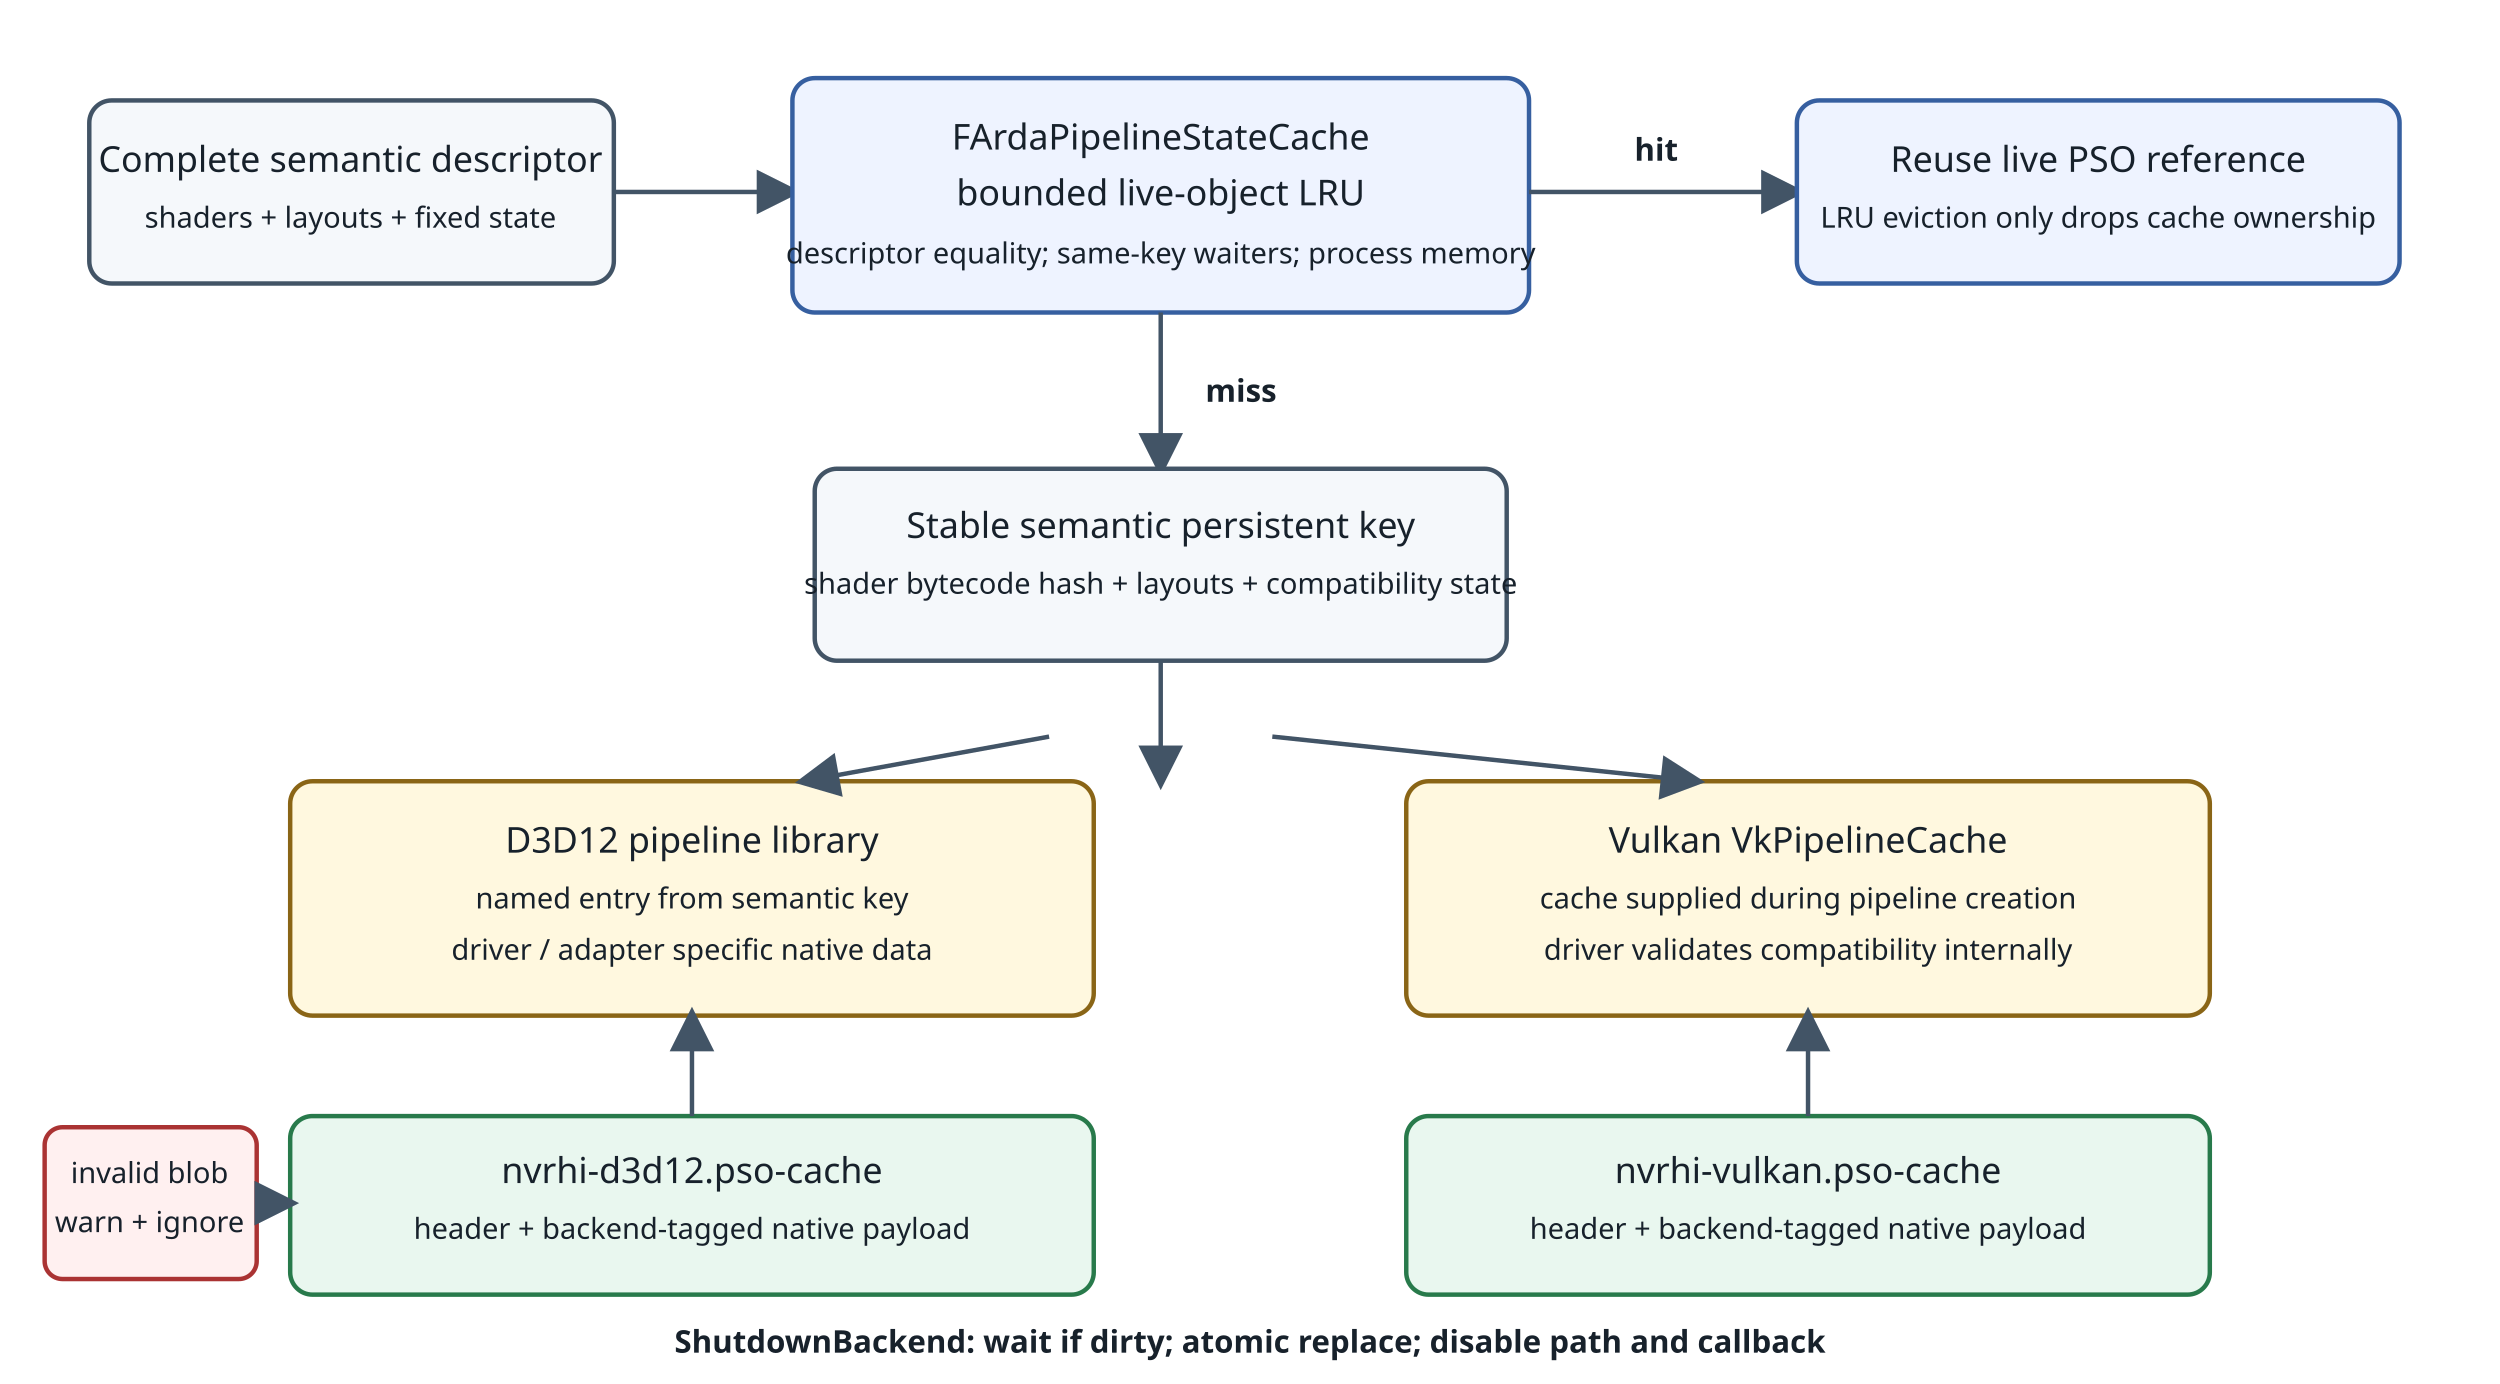
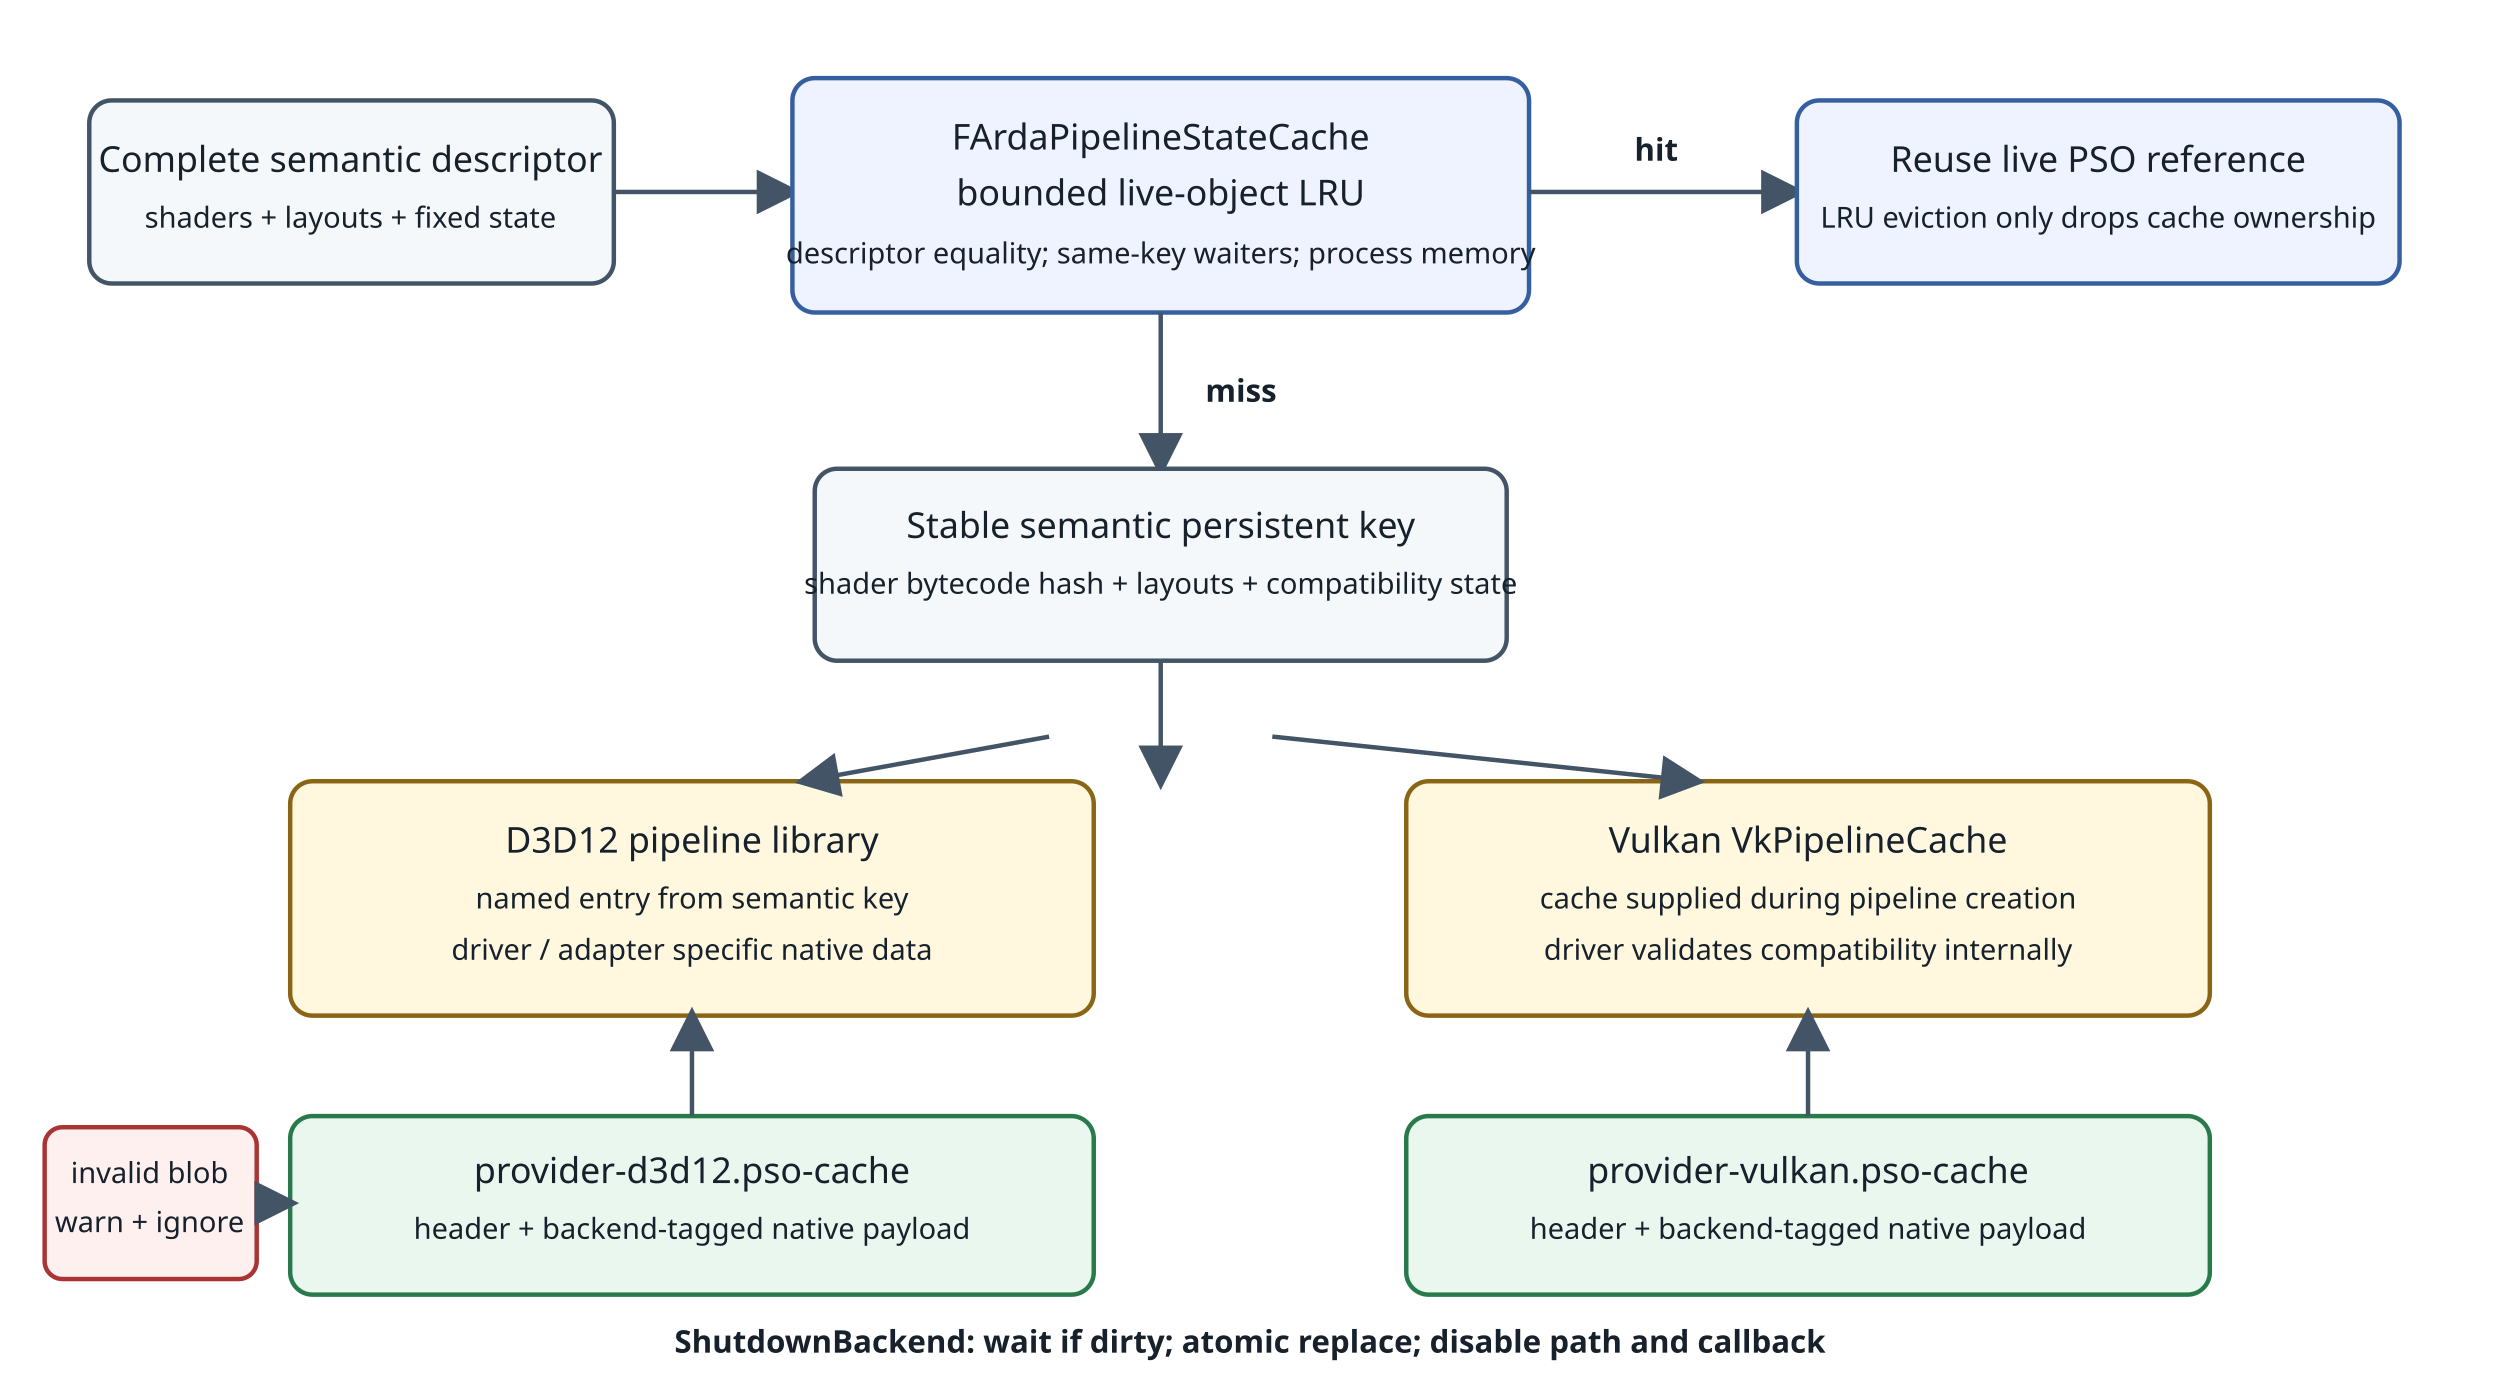
<svg xmlns="http://www.w3.org/2000/svg" viewBox="0 0 1120 620" role="img" aria-labelledby="title desc">
  <defs>
    <marker id="arrow" markerWidth="10" markerHeight="10" refX="8" refY="5" orient="auto">
      <path d="M0 0 10 5 0 10z" fill="#425466" />
    </marker>
    <style>
      .box{fill:#f5f8fb;stroke:#425466;stroke-width:2}.memory{fill:#eef3ff;stroke:#365fa0;stroke-width:2}
      .disk{fill:#e9f7ef;stroke:#287a4b;stroke-width:2}.native{fill:#fff8df;stroke:#8a6516;stroke-width:2}
      .warn{fill:#fff0f0;stroke:#a33;stroke-width:2}.line{fill:none;stroke:#425466;stroke-width:2;marker-end:url(#arrow)}
      .dash{stroke-dasharray:7 5}text{font:16px system-ui,sans-serif;fill:#17212b}.small{font-size:13px}.label{font-size:14px;font-weight:700}
    </style>
  </defs>
  <rect class="box" x="40" y="45" width="235" height="82" rx="10" />
  <text x="157" y="77" text-anchor="middle">Complete semantic descriptor</text>
  <text x="157" y="102" text-anchor="middle" class="small">shaders + layouts + fixed state</text>
  <path class="line" d="M275 86H355" />
  <rect class="memory" x="355" y="35" width="330" height="105" rx="10" />
  <text x="520" y="67" text-anchor="middle">FArdaPipelineStateCache</text>
  <text x="520" y="92" text-anchor="middle">bounded live-object LRU</text>
  <text x="520" y="118" text-anchor="middle" class="small">descriptor equality; same-key waiters; process memory</text>
  <path class="line" d="M685 86H805" />
  <text x="742" y="72" text-anchor="middle" class="label">hit</text>
  <rect class="memory" x="805" y="45" width="270" height="82" rx="10" />
  <text x="940" y="77" text-anchor="middle">Reuse live PSO reference</text>
  <text x="940" y="102" text-anchor="middle" class="small">LRU eviction only drops cache ownership</text>
  <path class="line" d="M520 140V210" />
  <text x="540" y="180" class="label">miss</text>
  <rect class="box" x="365" y="210" width="310" height="86" rx="10" />
  <text x="520" y="241" text-anchor="middle">Stable semantic persistent key</text>
  <text x="520" y="266" text-anchor="middle" class="small">shader bytecode hash + layouts + compatibility state</text>
  <path class="line" d="M520 296V350" />
  <rect class="native" x="130" y="350" width="360" height="105" rx="10" />
  <text x="310" y="382" text-anchor="middle">D3D12 pipeline library</text>
  <text x="310" y="407" text-anchor="middle" class="small">named entry from semantic key</text>
  <text x="310" y="430" text-anchor="middle" class="small">driver / adapter specific native data</text>
  <rect class="native" x="630" y="350" width="360" height="105" rx="10" />
  <text x="810" y="382" text-anchor="middle">Vulkan VkPipelineCache</text>
  <text x="810" y="407" text-anchor="middle" class="small">cache supplied during pipeline creation</text>
  <text x="810" y="430" text-anchor="middle" class="small">driver validates compatibility internally</text>
  <path class="line" d="M470 330L360 350" />
  <path class="line" d="M570 330L760 350" />
  <rect class="disk" x="130" y="500" width="360" height="80" rx="10" />
-   <text x="310" y="530" text-anchor="middle">nvrhi-d3d12.pso-cache</text>
+   <text x="310" y="530" text-anchor="middle">provider-d3d12.pso-cache</text>
  <text x="310" y="555" text-anchor="middle" class="small">header + backend-tagged native payload</text>
  <rect class="disk" x="630" y="500" width="360" height="80" rx="10" />
-   <text x="810" y="530" text-anchor="middle">nvrhi-vulkan.pso-cache</text>
+   <text x="810" y="530" text-anchor="middle">provider-vulkan.pso-cache</text>
  <text x="810" y="555" text-anchor="middle" class="small">header + backend-tagged native payload</text>
  <path class="line" d="M310 500V455" />
  <path class="line" d="M810 500V455" />
  <rect class="warn" x="20" y="505" width="95" height="68" rx="8" />
  <text x="67" y="530" text-anchor="middle" class="small">invalid blob</text>
  <text x="67" y="552" text-anchor="middle" class="small">warn + ignore</text>
  <path class="line dash" d="M115 539H130" />
  <text x="560" y="606" text-anchor="middle" class="label">ShutdownBackend: wait if dirty; atomic replace; disable path and callback</text>
</svg>
